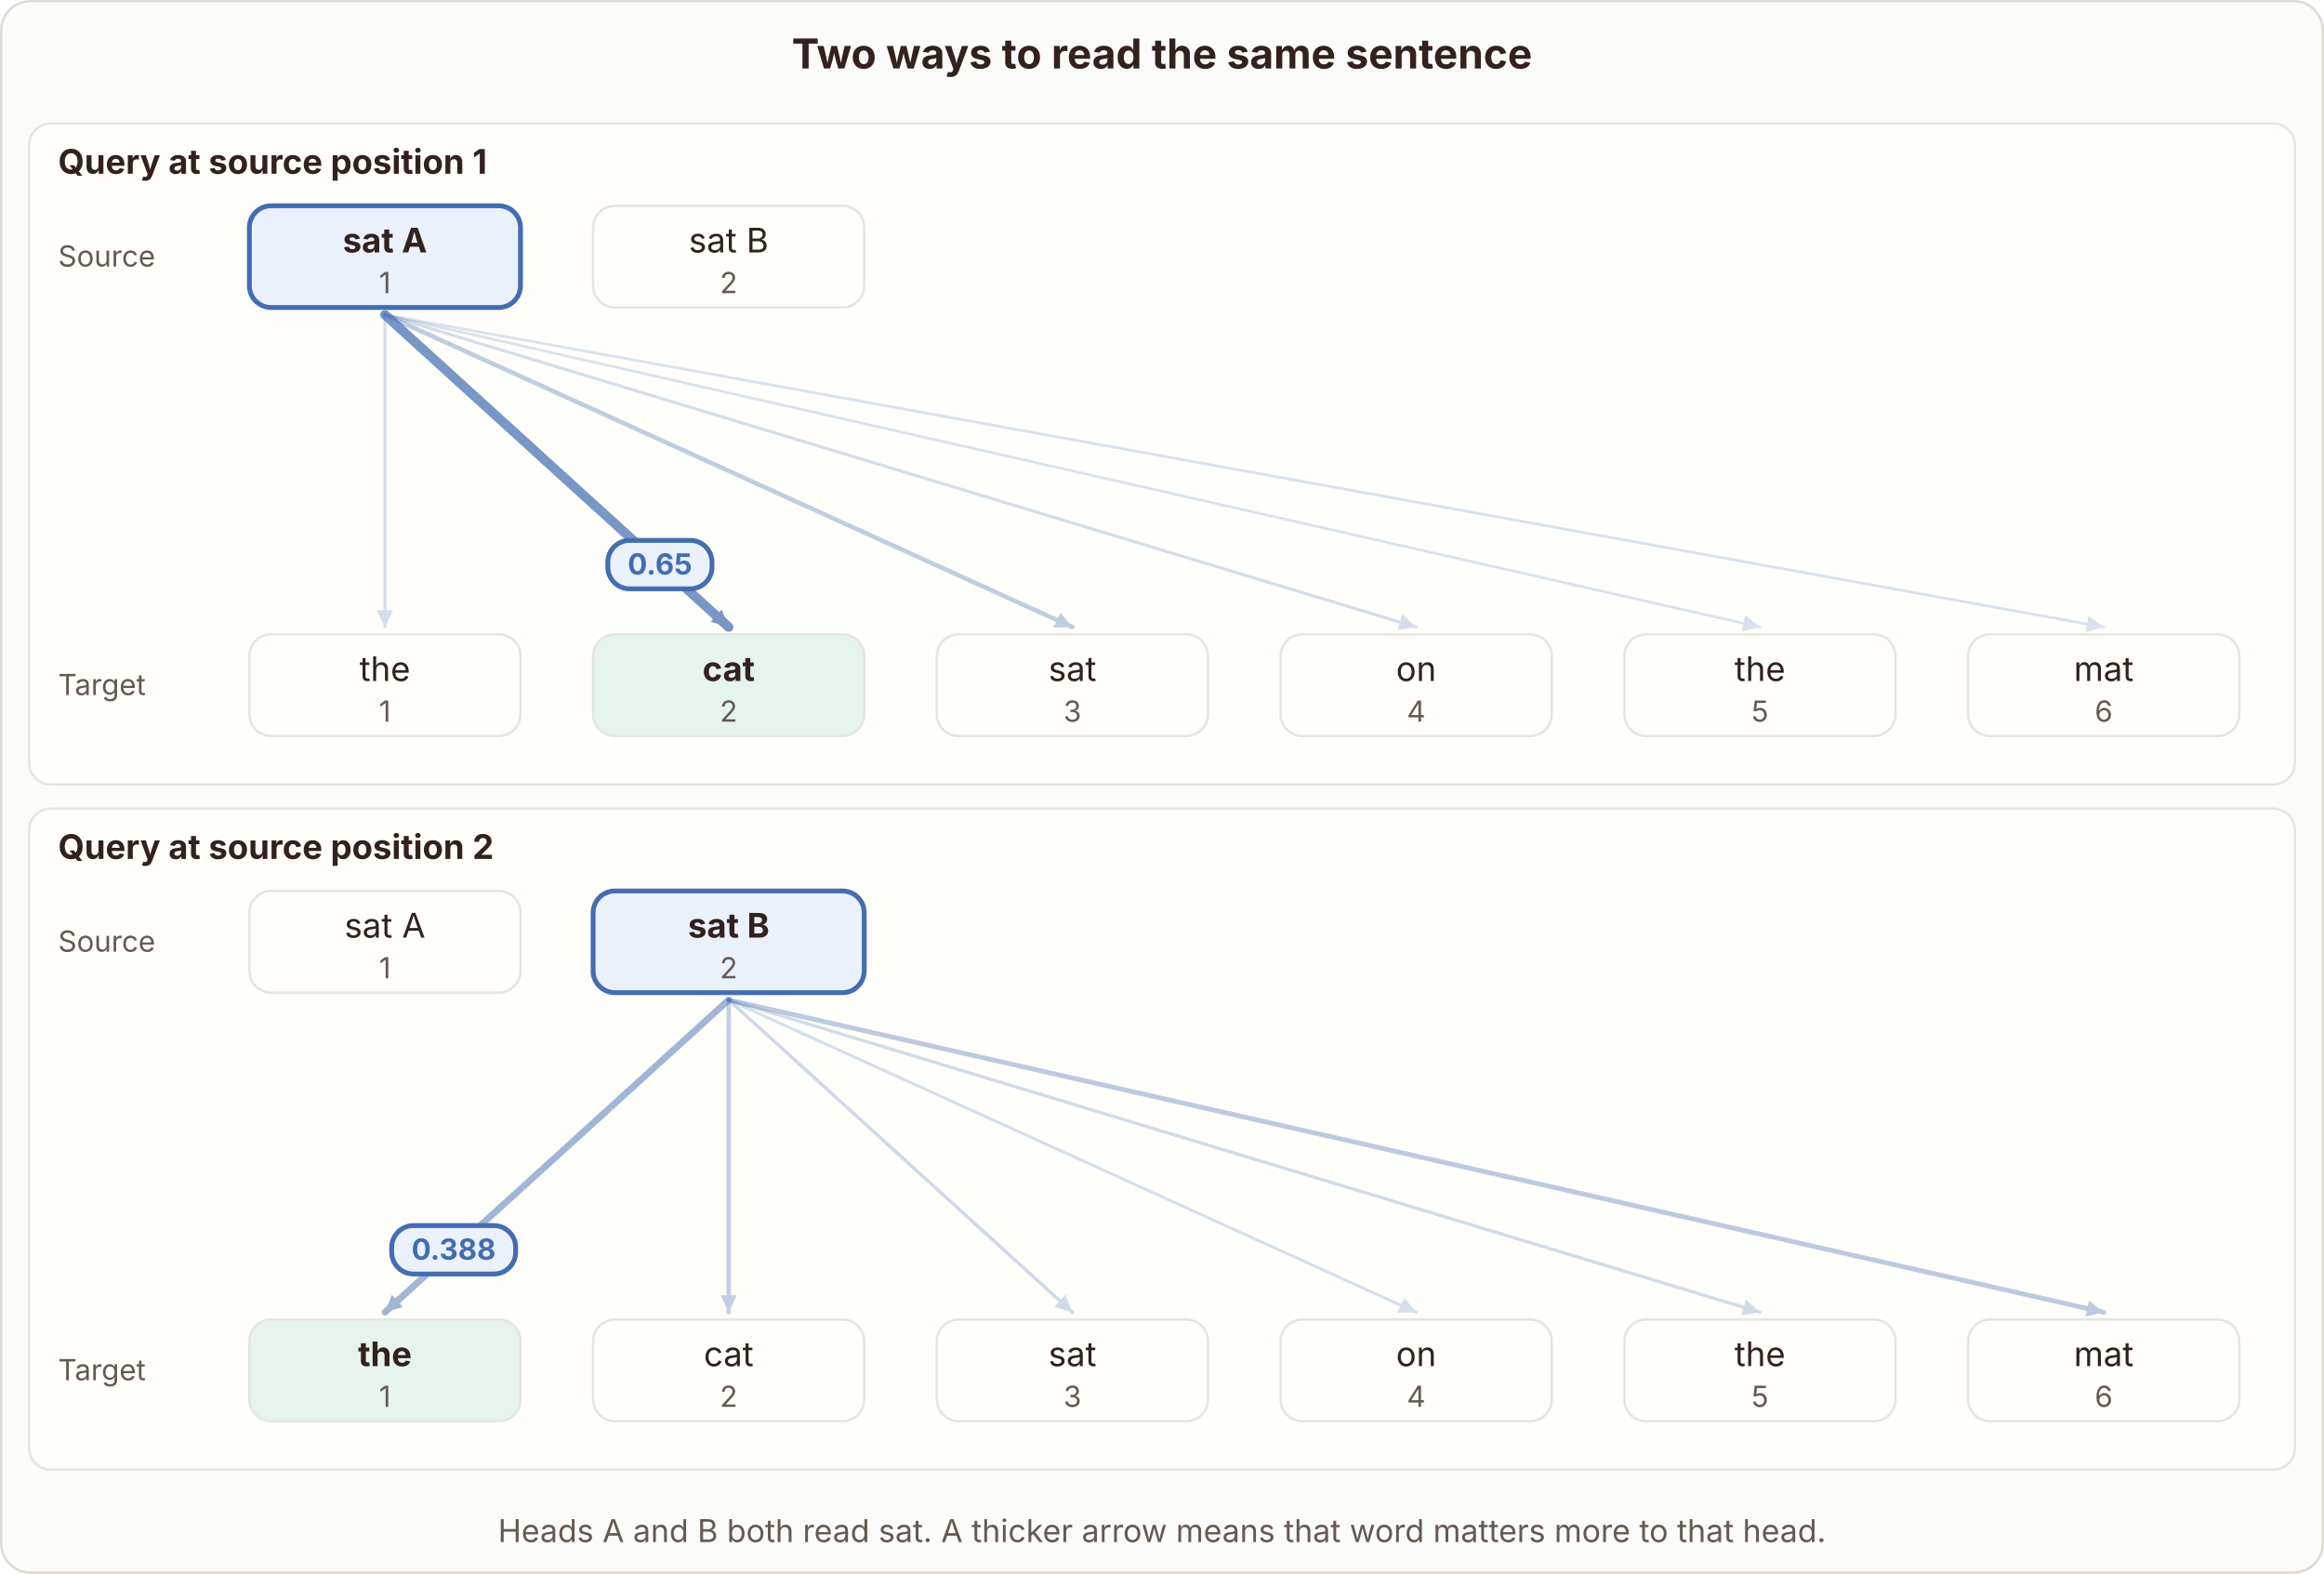
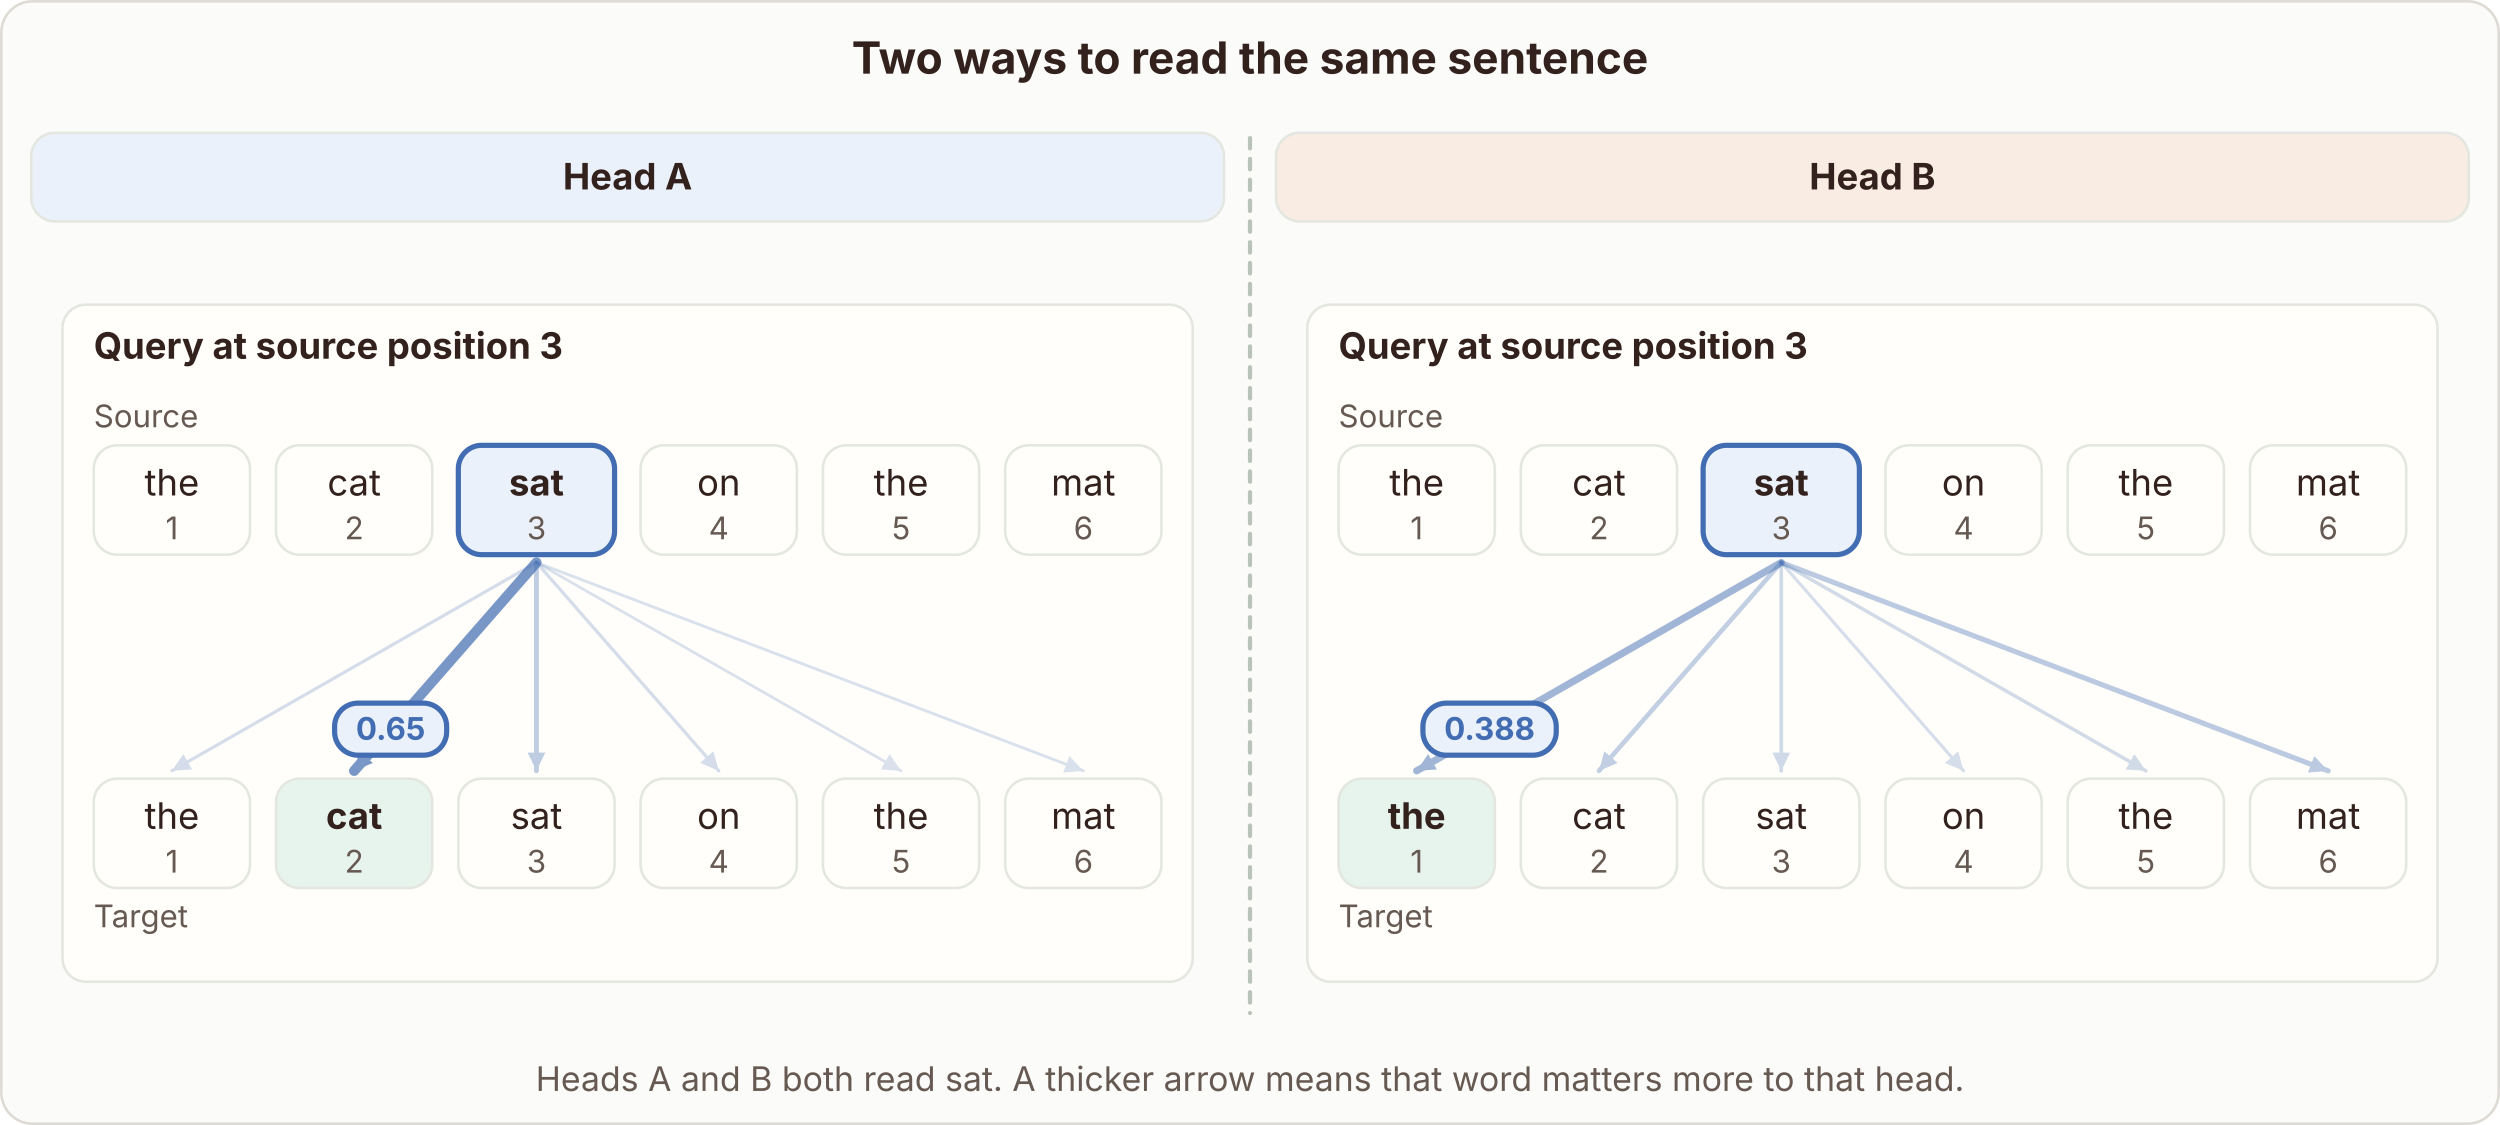
- <svg xmlns="http://www.w3.org/2000/svg" width="960" height="650" viewBox="0 0 960 650" role="img" aria-label="Two ways to read the same sentence Source tokens in order · sat A, sat B Target tokens in order · the, cat, sat, on, the, mat Query “sat A” at source position 1 links to “the” at target position 1 (weight 0.052), “cat” at target position 2 (weight 0.65), “sat” at target position 3 (weight 0.192), “on” at target position 4 (weight 0.059), “the” at target position 5 (weight 0.02), “mat” at target position 6 (weight 0.027) Query “sat B” at source position 2 links to “the” at target position 1 (weight 0.388), “cat” at target position 2 (weight 0.175), “sat” at target position 3 (weight 0.093), “on” at target position 4 (weight 0.049), “the” at target position 5 (weight 0.077), “mat” at target position 6 (weight 0.218) Weights sum to about 1 per query. Heads A and B both read sat. A thicker arrow means that word matters more to that head." font-family="Inter, Liberation Sans, Arial, sans-serif" style="display:block;max-width:none;margin-inline:auto;--color-ink:#202723;--color-ink-2:#5d675f;--color-line:#e3e7e0;--viz-surface:#fffefa" data-tutor-diagram="token-links">
-   <rect x="0.5" y="0.5" width="959" height="649" rx="12" fill="var(--viz-surface, #fbfbfa)" stroke="var(--color-line, #dedad4)" />
+ <svg xmlns="http://www.w3.org/2000/svg" width="960" height="432" viewBox="0 0 960 432" role="img" aria-label="Two ways to read the same sentence Panel: Head A Panel: Head B Head A Source tokens in order · the, cat, sat, on, the, mat Target tokens in order · the, cat, sat, on, the, mat Query “sat” at source position 3 links to “the” at target position 1 (weight 0.052), “cat” at target position 2 (weight 0.65), “sat” at target position 3 (weight 0.192), “on” at target position 4 (weight 0.059), “the” at target position 5 (weight 0.02), “mat” at target position 6 (weight 0.027) Weights sum to about 1 per query. Head B Source tokens in order · the, cat, sat, on, the, mat Target tokens in order · the, cat, sat, on, the, mat Query “sat” at source position 3 links to “the” at target position 1 (weight 0.388), “cat” at target position 2 (weight 0.175), “sat” at target position 3 (weight 0.093), “on” at target position 4 (weight 0.049), “the” at target position 5 (weight 0.077), “mat” at target position 6 (weight 0.218) Weights sum to about 1 per query. Heads A and B both read sat. A thicker arrow means that word matters more to that head." font-family="Inter, Liberation Sans, Arial, sans-serif" style="display:block;max-width:none;margin-inline:auto;--color-ink:#202723;--color-ink-2:#5d675f;--color-line:#e3e7e0;--viz-surface:#fffefa" data-tutor-diagram="comparison">
+   <rect x="0.5" y="0.5" width="959" height="431" rx="12" fill="var(--viz-surface, #fbfbfa)" stroke="var(--color-line, #dedad4)" />
  <text x="480" y="22.5" fill="var(--color-ink, #32211c)" font-size="17" font-weight="700" text-anchor="middle">
    <tspan x="480" y="28.28">Two ways to read the same sentence</tspan>
  </text>
  <g transform="translate(0 39)">
-     <g transform="translate(0 12)" data-tutor-token-panel="0">
-       <rect x="12" y="0" width="936" height="273" rx="9" fill="#fffefa" stroke="#e3e7e0" stroke-width="1" />
-       <text x="24" y="16" fill="var(--color-ink, #32211c)" font-size="14" font-weight="700" text-anchor="start">
-         <tspan x="24" y="20.76">Query at source position 1</tspan>
-       </text>
-       <text x="24" y="55" fill="var(--color-ink-2, #665951)" font-size="12" font-weight="400" text-anchor="start">
-         <tspan x="24" y="59.08">Source</tspan>
-       </text>
-       <text x="24" y="232" fill="var(--color-ink-2, #665951)" font-size="12" font-weight="400" text-anchor="start">
-         <tspan x="24" y="236.08">Target</tspan>
-       </text>
-       <g data-tutor-token-link="0:4" data-tutor-token-weight="0.02" opacity="0.196">
-         <polyline points="159,79 727,208" fill="none" stroke="#426db2" stroke-width="1.09" stroke-linecap="round" stroke-linejoin="round" />
-         <polygon points="727,208 719.421,209.765 720.927,203.134" fill="#426db2" data-tutor-arrowhead="" />
-       </g>
-       <g data-tutor-token-link="0:5" data-tutor-token-weight="0.027" opacity="0.202">
-         <polyline points="159,79 869,208" fill="none" stroke="#426db2" stroke-width="1.121" stroke-linecap="round" stroke-linejoin="round" />
-         <polygon points="869,208 861.505,210.094 862.721,203.403" fill="#426db2" data-tutor-arrowhead="" />
-       </g>
-       <g data-tutor-token-link="0:0" data-tutor-token-weight="0.052" opacity="0.223">
-         <polyline points="159,79 159,208" fill="none" stroke="#426db2" stroke-width="1.234" stroke-linecap="round" stroke-linejoin="round" />
-         <polygon points="159,208 155.6,201 162.4,201" fill="#426db2" data-tutor-arrowhead="" />
-       </g>
-       <g data-tutor-token-link="0:3" data-tutor-token-weight="0.059" opacity="0.228">
-         <polyline points="159,79 585,208" fill="none" stroke="#426db2" stroke-width="1.265" stroke-linecap="round" stroke-linejoin="round" />
-         <polygon points="585,208 577.315,209.225 579.286,202.717" fill="#426db2" data-tutor-arrowhead="" />
-       </g>
-       <g data-tutor-token-link="0:2" data-tutor-token-weight="0.192" opacity="0.337">
-         <polyline points="159,79 443,208" fill="none" stroke="#426db2" stroke-width="1.864" stroke-linecap="round" stroke-linejoin="round" />
-         <polygon points="443,208 435.221,208.201 438.033,202.009" fill="#426db2" data-tutor-arrowhead="" />
-       </g>
-       <g data-tutor-token-link="0:1" data-tutor-token-weight="0.65" opacity="0.713">
-         <polyline points="159,79 301,208" fill="none" stroke="#426db2" stroke-width="3.925" stroke-linecap="round" stroke-linejoin="round" />
-         <polygon points="301,208 293.533,205.81 298.105,200.777" fill="#426db2" data-tutor-arrowhead="" />
-       </g>
-       <g data-tutor-token="source:0" data-tutor-token-query="">
-         <rect x="103" y="34" width="112" height="42" rx="9" fill="#eaf1fb" stroke="#426db2" stroke-width="2" />
-         <text x="159" y="48.5" fill="var(--color-ink, #32211c)" font-size="14" font-weight="700" text-anchor="middle">
-           <tspan x="159" y="53.26">sat A</tspan>
-         </text>
-         <text x="159" y="66" fill="var(--color-ink-2, #665951)" font-size="12" font-weight="400" text-anchor="middle">
-           <tspan x="159" y="70.08">1</tspan>
-         </text>
-       </g>
-       <g data-tutor-token="source:1">
-         <rect x="245" y="34" width="112" height="42" rx="9" fill="#fffefa" stroke="#e3e7e0" stroke-width="1" />
-         <text x="301" y="48.5" fill="var(--color-ink, #32211c)" font-size="14" font-weight="400" text-anchor="middle">
-           <tspan x="301" y="53.26">sat B</tspan>
-         </text>
-         <text x="301" y="66" fill="var(--color-ink-2, #665951)" font-size="12" font-weight="400" text-anchor="middle">
-           <tspan x="301" y="70.08">2</tspan>
-         </text>
-       </g>
-       <g data-tutor-token="target:0">
-         <rect x="103" y="211" width="112" height="42" rx="9" fill="#fffefa" stroke="#e3e7e0" stroke-width="1" />
-         <text x="159" y="225.5" fill="var(--color-ink, #32211c)" font-size="14" font-weight="400" text-anchor="middle">
-           <tspan x="159" y="230.26">the</tspan>
-         </text>
-         <text x="159" y="243" fill="var(--color-ink-2, #665951)" font-size="12" font-weight="400" text-anchor="middle">
-           <tspan x="159" y="247.08">1</tspan>
-         </text>
-       </g>
-       <g data-tutor-token="target:1" data-tutor-token-strongest="">
-         <rect x="245" y="211" width="112" height="42" rx="9" fill="#e7f3ed" stroke="#e3e7e0" stroke-width="1" />
-         <text x="301" y="225.5" fill="var(--color-ink, #32211c)" font-size="14" font-weight="700" text-anchor="middle">
-           <tspan x="301" y="230.26">cat</tspan>
-         </text>
-         <text x="301" y="243" fill="var(--color-ink-2, #665951)" font-size="12" font-weight="400" text-anchor="middle">
-           <tspan x="301" y="247.08">2</tspan>
-         </text>
-       </g>
-       <g data-tutor-token="target:2">
-         <rect x="387" y="211" width="112" height="42" rx="9" fill="#fffefa" stroke="#e3e7e0" stroke-width="1" />
-         <text x="443" y="225.5" fill="var(--color-ink, #32211c)" font-size="14" font-weight="400" text-anchor="middle">
-           <tspan x="443" y="230.26">sat</tspan>
-         </text>
-         <text x="443" y="243" fill="var(--color-ink-2, #665951)" font-size="12" font-weight="400" text-anchor="middle">
-           <tspan x="443" y="247.08">3</tspan>
-         </text>
-       </g>
-       <g data-tutor-token="target:3">
-         <rect x="529" y="211" width="112" height="42" rx="9" fill="#fffefa" stroke="#e3e7e0" stroke-width="1" />
-         <text x="585" y="225.5" fill="var(--color-ink, #32211c)" font-size="14" font-weight="400" text-anchor="middle">
-           <tspan x="585" y="230.26">on</tspan>
-         </text>
-         <text x="585" y="243" fill="var(--color-ink-2, #665951)" font-size="12" font-weight="400" text-anchor="middle">
-           <tspan x="585" y="247.08">4</tspan>
-         </text>
-       </g>
-       <g data-tutor-token="target:4">
-         <rect x="671" y="211" width="112" height="42" rx="9" fill="#fffefa" stroke="#e3e7e0" stroke-width="1" />
-         <text x="727" y="225.5" fill="var(--color-ink, #32211c)" font-size="14" font-weight="400" text-anchor="middle">
-           <tspan x="727" y="230.26">the</tspan>
-         </text>
-         <text x="727" y="243" fill="var(--color-ink-2, #665951)" font-size="12" font-weight="400" text-anchor="middle">
-           <tspan x="727" y="247.08">5</tspan>
-         </text>
-       </g>
-       <g data-tutor-token="target:5">
-         <rect x="813" y="211" width="112" height="42" rx="9" fill="#fffefa" stroke="#e3e7e0" stroke-width="1" />
-         <text x="869" y="225.5" fill="var(--color-ink, #32211c)" font-size="14" font-weight="400" text-anchor="middle">
-           <tspan x="869" y="230.26">mat</tspan>
-         </text>
-         <text x="869" y="243" fill="var(--color-ink-2, #665951)" font-size="12" font-weight="400" text-anchor="middle">
-           <tspan x="869" y="247.08">6</tspan>
-         </text>
-       </g>
-       <g data-tutor-token-largest-weight="0.65">
-         <rect x="251.08" y="172.2" width="43.04" height="20" rx="9" fill="#eaf1fb" stroke="#426db2" stroke-width="2" />
-         <text x="272.6" y="182.2" fill="#426db2" font-size="12" font-weight="700" text-anchor="middle">
-           <tspan x="272.6" y="186.28">0.65</tspan>
-         </text>
+     <polyline points="480,14 480,350" fill="none" stroke="#b9c3b9" stroke-width="1.6" stroke-dasharray="4 4" stroke-linecap="round" stroke-linejoin="round" />
+     <rect x="12" y="12" width="458" height="34" rx="9" fill="#eaf1fb" stroke="#e3e7e0" stroke-width="1" />
+     <text x="241" y="29" fill="var(--color-ink, #32211c)" font-size="14" font-weight="700" text-anchor="middle">
+       <tspan x="241" y="33.76">Head A</tspan>
+     </text>
+     <g transform="translate(12 66)" data-tutor-composition-child="0">
+       <g transform="translate(0 12)" data-tutor-token-panel="2">
+         <rect x="12" y="0" width="434" height="260" rx="9" fill="#fffefa" stroke="#e3e7e0" stroke-width="1" />
+         <text x="24" y="16" fill="var(--color-ink, #32211c)" font-size="14" font-weight="700" text-anchor="start">
+           <tspan x="24" y="20.76">Query at source position 3</tspan>
+         </text>
+         <text x="24" y="43" fill="var(--color-ink-2, #665951)" font-size="12" font-weight="400" text-anchor="start">
+           <tspan x="24" y="47.08">Source</tspan>
+         </text>
+         <text x="24" y="235" fill="var(--color-ink-2, #665951)" font-size="12" font-weight="400" text-anchor="start">
+           <tspan x="24" y="239.08">Target</tspan>
+         </text>
+         <g data-tutor-token-link="2:4" data-tutor-token-weight="0.02" opacity="0.196">
+           <polyline points="194,99 334,179" fill="none" stroke="#426db2" stroke-width="1.09" stroke-linecap="round" stroke-linejoin="round" />
+           <polygon points="334,179 326.235,178.479 329.609,172.575" fill="#426db2" data-tutor-arrowhead="" />
+         </g>
+         <g data-tutor-token-link="2:5" data-tutor-token-weight="0.027" opacity="0.202">
+           <polyline points="194,99 404,179" fill="none" stroke="#426db2" stroke-width="1.121" stroke-linecap="round" stroke-linejoin="round" />
+           <polygon points="404,179 396.248,179.685 398.669,173.331" fill="#426db2" data-tutor-arrowhead="" />
+         </g>
+         <g data-tutor-token-link="2:0" data-tutor-token-weight="0.052" opacity="0.223">
+           <polyline points="194,99 54,179" fill="none" stroke="#426db2" stroke-width="1.234" stroke-linecap="round" stroke-linejoin="round" />
+           <polygon points="54,179 58.391,172.575 61.765,178.479" fill="#426db2" data-tutor-arrowhead="" />
+         </g>
+         <g data-tutor-token-link="2:3" data-tutor-token-weight="0.059" opacity="0.228">
+           <polyline points="194,99 264,179" fill="none" stroke="#426db2" stroke-width="1.265" stroke-linecap="round" stroke-linejoin="round" />
+           <polygon points="264,179 256.832,175.971 261.949,171.493" fill="#426db2" data-tutor-arrowhead="" />
+         </g>
+         <g data-tutor-token-link="2:2" data-tutor-token-weight="0.192" opacity="0.337">
+           <polyline points="194,99 194,179" fill="none" stroke="#426db2" stroke-width="1.864" stroke-linecap="round" stroke-linejoin="round" />
+           <polygon points="194,179 190.6,172 197.4,172" fill="#426db2" data-tutor-arrowhead="" />
+         </g>
+         <g data-tutor-token-link="2:1" data-tutor-token-weight="0.65" opacity="0.713">
+           <polyline points="194,99 124,179" fill="none" stroke="#426db2" stroke-width="3.925" stroke-linecap="round" stroke-linejoin="round" />
+           <polygon points="124,179 126.051,171.493 131.168,175.971" fill="#426db2" data-tutor-arrowhead="" />
+         </g>
+         <g data-tutor-token="source:0">
+           <rect x="24" y="54" width="60" height="42" rx="9" fill="#fffefa" stroke="#e3e7e0" stroke-width="1" />
+           <text x="54" y="68.5" fill="var(--color-ink, #32211c)" font-size="14" font-weight="400" text-anchor="middle">
+             <tspan x="54" y="73.26">the</tspan>
+           </text>
+           <text x="54" y="86" fill="var(--color-ink-2, #665951)" font-size="12" font-weight="400" text-anchor="middle">
+             <tspan x="54" y="90.08">1</tspan>
+           </text>
+         </g>
+         <g data-tutor-token="source:1">
+           <rect x="94" y="54" width="60" height="42" rx="9" fill="#fffefa" stroke="#e3e7e0" stroke-width="1" />
+           <text x="124" y="68.5" fill="var(--color-ink, #32211c)" font-size="14" font-weight="400" text-anchor="middle">
+             <tspan x="124" y="73.26">cat</tspan>
+           </text>
+           <text x="124" y="86" fill="var(--color-ink-2, #665951)" font-size="12" font-weight="400" text-anchor="middle">
+             <tspan x="124" y="90.08">2</tspan>
+           </text>
+         </g>
+         <g data-tutor-token="source:2" data-tutor-token-query="">
+           <rect x="164" y="54" width="60" height="42" rx="9" fill="#eaf1fb" stroke="#426db2" stroke-width="2" />
+           <text x="194" y="68.5" fill="var(--color-ink, #32211c)" font-size="14" font-weight="700" text-anchor="middle">
+             <tspan x="194" y="73.26">sat</tspan>
+           </text>
+           <text x="194" y="86" fill="var(--color-ink-2, #665951)" font-size="12" font-weight="400" text-anchor="middle">
+             <tspan x="194" y="90.08">3</tspan>
+           </text>
+         </g>
+         <g data-tutor-token="source:3">
+           <rect x="234" y="54" width="60" height="42" rx="9" fill="#fffefa" stroke="#e3e7e0" stroke-width="1" />
+           <text x="264" y="68.5" fill="var(--color-ink, #32211c)" font-size="14" font-weight="400" text-anchor="middle">
+             <tspan x="264" y="73.26">on</tspan>
+           </text>
+           <text x="264" y="86" fill="var(--color-ink-2, #665951)" font-size="12" font-weight="400" text-anchor="middle">
+             <tspan x="264" y="90.08">4</tspan>
+           </text>
+         </g>
+         <g data-tutor-token="source:4">
+           <rect x="304" y="54" width="60" height="42" rx="9" fill="#fffefa" stroke="#e3e7e0" stroke-width="1" />
+           <text x="334" y="68.5" fill="var(--color-ink, #32211c)" font-size="14" font-weight="400" text-anchor="middle">
+             <tspan x="334" y="73.26">the</tspan>
+           </text>
+           <text x="334" y="86" fill="var(--color-ink-2, #665951)" font-size="12" font-weight="400" text-anchor="middle">
+             <tspan x="334" y="90.08">5</tspan>
+           </text>
+         </g>
+         <g data-tutor-token="source:5">
+           <rect x="374" y="54" width="60" height="42" rx="9" fill="#fffefa" stroke="#e3e7e0" stroke-width="1" />
+           <text x="404" y="68.5" fill="var(--color-ink, #32211c)" font-size="14" font-weight="400" text-anchor="middle">
+             <tspan x="404" y="73.26">mat</tspan>
+           </text>
+           <text x="404" y="86" fill="var(--color-ink-2, #665951)" font-size="12" font-weight="400" text-anchor="middle">
+             <tspan x="404" y="90.08">6</tspan>
+           </text>
+         </g>
+         <g data-tutor-token="target:0">
+           <rect x="24" y="182" width="60" height="42" rx="9" fill="#fffefa" stroke="#e3e7e0" stroke-width="1" />
+           <text x="54" y="196.5" fill="var(--color-ink, #32211c)" font-size="14" font-weight="400" text-anchor="middle">
+             <tspan x="54" y="201.26">the</tspan>
+           </text>
+           <text x="54" y="214" fill="var(--color-ink-2, #665951)" font-size="12" font-weight="400" text-anchor="middle">
+             <tspan x="54" y="218.08">1</tspan>
+           </text>
+         </g>
+         <g data-tutor-token="target:1" data-tutor-token-strongest="">
+           <rect x="94" y="182" width="60" height="42" rx="9" fill="#e7f3ed" stroke="#e3e7e0" stroke-width="1" />
+           <text x="124" y="196.5" fill="var(--color-ink, #32211c)" font-size="14" font-weight="700" text-anchor="middle">
+             <tspan x="124" y="201.26">cat</tspan>
+           </text>
+           <text x="124" y="214" fill="var(--color-ink-2, #665951)" font-size="12" font-weight="400" text-anchor="middle">
+             <tspan x="124" y="218.08">2</tspan>
+           </text>
+         </g>
+         <g data-tutor-token="target:2">
+           <rect x="164" y="182" width="60" height="42" rx="9" fill="#fffefa" stroke="#e3e7e0" stroke-width="1" />
+           <text x="194" y="196.5" fill="var(--color-ink, #32211c)" font-size="14" font-weight="400" text-anchor="middle">
+             <tspan x="194" y="201.26">sat</tspan>
+           </text>
+           <text x="194" y="214" fill="var(--color-ink-2, #665951)" font-size="12" font-weight="400" text-anchor="middle">
+             <tspan x="194" y="218.08">3</tspan>
+           </text>
+         </g>
+         <g data-tutor-token="target:3">
+           <rect x="234" y="182" width="60" height="42" rx="9" fill="#fffefa" stroke="#e3e7e0" stroke-width="1" />
+           <text x="264" y="196.5" fill="var(--color-ink, #32211c)" font-size="14" font-weight="400" text-anchor="middle">
+             <tspan x="264" y="201.26">on</tspan>
+           </text>
+           <text x="264" y="214" fill="var(--color-ink-2, #665951)" font-size="12" font-weight="400" text-anchor="middle">
+             <tspan x="264" y="218.08">4</tspan>
+           </text>
+         </g>
+         <g data-tutor-token="target:4">
+           <rect x="304" y="182" width="60" height="42" rx="9" fill="#fffefa" stroke="#e3e7e0" stroke-width="1" />
+           <text x="334" y="196.5" fill="var(--color-ink, #32211c)" font-size="14" font-weight="400" text-anchor="middle">
+             <tspan x="334" y="201.26">the</tspan>
+           </text>
+           <text x="334" y="214" fill="var(--color-ink-2, #665951)" font-size="12" font-weight="400" text-anchor="middle">
+             <tspan x="334" y="218.08">5</tspan>
+           </text>
+         </g>
+         <g data-tutor-token="target:5">
+           <rect x="374" y="182" width="60" height="42" rx="9" fill="#fffefa" stroke="#e3e7e0" stroke-width="1" />
+           <text x="404" y="196.5" fill="var(--color-ink, #32211c)" font-size="14" font-weight="400" text-anchor="middle">
+             <tspan x="404" y="201.26">mat</tspan>
+           </text>
+           <text x="404" y="214" fill="var(--color-ink-2, #665951)" font-size="12" font-weight="400" text-anchor="middle">
+             <tspan x="404" y="218.08">6</tspan>
+           </text>
+         </g>
+         <g data-tutor-token-largest-weight="0.65">
+           <rect x="116.48" y="153" width="43.04" height="20" rx="9" fill="#eaf1fb" stroke="#426db2" stroke-width="2" />
+           <text x="138" y="163" fill="#426db2" font-size="12" font-weight="700" text-anchor="middle">
+             <tspan x="138" y="167.08">0.65</tspan>
+           </text>
+         </g>
      </g>
    </g>
-     <g transform="translate(0 295)" data-tutor-token-panel="1">
-       <rect x="12" y="0" width="936" height="273" rx="9" fill="#fffefa" stroke="#e3e7e0" stroke-width="1" />
-       <text x="24" y="16" fill="var(--color-ink, #32211c)" font-size="14" font-weight="700" text-anchor="start">
-         <tspan x="24" y="20.76">Query at source position 2</tspan>
-       </text>
-       <text x="24" y="55" fill="var(--color-ink-2, #665951)" font-size="12" font-weight="400" text-anchor="start">
-         <tspan x="24" y="59.08">Source</tspan>
-       </text>
-       <text x="24" y="232" fill="var(--color-ink-2, #665951)" font-size="12" font-weight="400" text-anchor="start">
-         <tspan x="24" y="236.08">Target</tspan>
-       </text>
-       <g data-tutor-token-link="1:3" data-tutor-token-weight="0.049" opacity="0.22">
-         <polyline points="301,79 585,208" fill="none" stroke="#426db2" stroke-width="1.22" stroke-linecap="round" stroke-linejoin="round" />
-         <polygon points="585,208 577.221,208.201 580.033,202.009" fill="#426db2" data-tutor-arrowhead="" />
-       </g>
-       <g data-tutor-token-link="1:4" data-tutor-token-weight="0.077" opacity="0.243">
-         <polyline points="301,79 727,208" fill="none" stroke="#426db2" stroke-width="1.347" stroke-linecap="round" stroke-linejoin="round" />
-         <polygon points="727,208 719.315,209.225 721.286,202.717" fill="#426db2" data-tutor-arrowhead="" />
-       </g>
-       <g data-tutor-token-link="1:2" data-tutor-token-weight="0.093" opacity="0.256">
-         <polyline points="301,79 443,208" fill="none" stroke="#426db2" stroke-width="1.418" stroke-linecap="round" stroke-linejoin="round" />
-         <polygon points="443,208 435.533,205.81 440.105,200.777" fill="#426db2" data-tutor-arrowhead="" />
-       </g>
-       <g data-tutor-token-link="1:1" data-tutor-token-weight="0.175" opacity="0.324">
-         <polyline points="301,79 301,208" fill="none" stroke="#426db2" stroke-width="1.788" stroke-linecap="round" stroke-linejoin="round" />
-         <polygon points="301,208 297.6,201 304.4,201" fill="#426db2" data-tutor-arrowhead="" />
-       </g>
-       <g data-tutor-token-link="1:5" data-tutor-token-weight="0.218" opacity="0.359">
-         <polyline points="301,79 869,208" fill="none" stroke="#426db2" stroke-width="1.981" stroke-linecap="round" stroke-linejoin="round" />
-         <polygon points="869,208 861.421,209.765 862.927,203.134" fill="#426db2" data-tutor-arrowhead="" />
-       </g>
-       <g data-tutor-token-link="1:0" data-tutor-token-weight="0.388" opacity="0.498">
-         <polyline points="301,79 159,208" fill="none" stroke="#426db2" stroke-width="2.746" stroke-linecap="round" stroke-linejoin="round" />
-         <polygon points="159,208 161.895,200.777 166.467,205.81" fill="#426db2" data-tutor-arrowhead="" />
-       </g>
-       <g data-tutor-token="source:0">
-         <rect x="103" y="34" width="112" height="42" rx="9" fill="#fffefa" stroke="#e3e7e0" stroke-width="1" />
-         <text x="159" y="48.5" fill="var(--color-ink, #32211c)" font-size="14" font-weight="400" text-anchor="middle">
-           <tspan x="159" y="53.26">sat A</tspan>
-         </text>
-         <text x="159" y="66" fill="var(--color-ink-2, #665951)" font-size="12" font-weight="400" text-anchor="middle">
-           <tspan x="159" y="70.08">1</tspan>
-         </text>
-       </g>
-       <g data-tutor-token="source:1" data-tutor-token-query="">
-         <rect x="245" y="34" width="112" height="42" rx="9" fill="#eaf1fb" stroke="#426db2" stroke-width="2" />
-         <text x="301" y="48.5" fill="var(--color-ink, #32211c)" font-size="14" font-weight="700" text-anchor="middle">
-           <tspan x="301" y="53.26">sat B</tspan>
-         </text>
-         <text x="301" y="66" fill="var(--color-ink-2, #665951)" font-size="12" font-weight="400" text-anchor="middle">
-           <tspan x="301" y="70.08">2</tspan>
-         </text>
-       </g>
-       <g data-tutor-token="target:0" data-tutor-token-strongest="">
-         <rect x="103" y="211" width="112" height="42" rx="9" fill="#e7f3ed" stroke="#e3e7e0" stroke-width="1" />
-         <text x="159" y="225.5" fill="var(--color-ink, #32211c)" font-size="14" font-weight="700" text-anchor="middle">
-           <tspan x="159" y="230.26">the</tspan>
-         </text>
-         <text x="159" y="243" fill="var(--color-ink-2, #665951)" font-size="12" font-weight="400" text-anchor="middle">
-           <tspan x="159" y="247.08">1</tspan>
-         </text>
-       </g>
-       <g data-tutor-token="target:1">
-         <rect x="245" y="211" width="112" height="42" rx="9" fill="#fffefa" stroke="#e3e7e0" stroke-width="1" />
-         <text x="301" y="225.5" fill="var(--color-ink, #32211c)" font-size="14" font-weight="400" text-anchor="middle">
-           <tspan x="301" y="230.26">cat</tspan>
-         </text>
-         <text x="301" y="243" fill="var(--color-ink-2, #665951)" font-size="12" font-weight="400" text-anchor="middle">
-           <tspan x="301" y="247.08">2</tspan>
-         </text>
-       </g>
-       <g data-tutor-token="target:2">
-         <rect x="387" y="211" width="112" height="42" rx="9" fill="#fffefa" stroke="#e3e7e0" stroke-width="1" />
-         <text x="443" y="225.5" fill="var(--color-ink, #32211c)" font-size="14" font-weight="400" text-anchor="middle">
-           <tspan x="443" y="230.26">sat</tspan>
-         </text>
-         <text x="443" y="243" fill="var(--color-ink-2, #665951)" font-size="12" font-weight="400" text-anchor="middle">
-           <tspan x="443" y="247.08">3</tspan>
-         </text>
-       </g>
-       <g data-tutor-token="target:3">
-         <rect x="529" y="211" width="112" height="42" rx="9" fill="#fffefa" stroke="#e3e7e0" stroke-width="1" />
-         <text x="585" y="225.5" fill="var(--color-ink, #32211c)" font-size="14" font-weight="400" text-anchor="middle">
-           <tspan x="585" y="230.26">on</tspan>
-         </text>
-         <text x="585" y="243" fill="var(--color-ink-2, #665951)" font-size="12" font-weight="400" text-anchor="middle">
-           <tspan x="585" y="247.08">4</tspan>
-         </text>
-       </g>
-       <g data-tutor-token="target:4">
-         <rect x="671" y="211" width="112" height="42" rx="9" fill="#fffefa" stroke="#e3e7e0" stroke-width="1" />
-         <text x="727" y="225.5" fill="var(--color-ink, #32211c)" font-size="14" font-weight="400" text-anchor="middle">
-           <tspan x="727" y="230.26">the</tspan>
-         </text>
-         <text x="727" y="243" fill="var(--color-ink-2, #665951)" font-size="12" font-weight="400" text-anchor="middle">
-           <tspan x="727" y="247.08">5</tspan>
-         </text>
-       </g>
-       <g data-tutor-token="target:5">
-         <rect x="813" y="211" width="112" height="42" rx="9" fill="#fffefa" stroke="#e3e7e0" stroke-width="1" />
-         <text x="869" y="225.5" fill="var(--color-ink, #32211c)" font-size="14" font-weight="400" text-anchor="middle">
-           <tspan x="869" y="230.26">mat</tspan>
-         </text>
-         <text x="869" y="243" fill="var(--color-ink-2, #665951)" font-size="12" font-weight="400" text-anchor="middle">
-           <tspan x="869" y="247.08">6</tspan>
-         </text>
-       </g>
-       <g data-tutor-token-largest-weight="0.388">
-         <rect x="161.8" y="172.2" width="51.2" height="20" rx="9" fill="#eaf1fb" stroke="#426db2" stroke-width="2" />
-         <text x="187.4" y="182.2" fill="#426db2" font-size="12" font-weight="700" text-anchor="middle">
-           <tspan x="187.4" y="186.28">0.388</tspan>
-         </text>
+     <rect x="490" y="12" width="458" height="34" rx="9" fill="#f8ece3" stroke="#e3e7e0" stroke-width="1" />
+     <text x="719" y="29" fill="var(--color-ink, #32211c)" font-size="14" font-weight="700" text-anchor="middle">
+       <tspan x="719" y="33.76">Head B</tspan>
+     </text>
+     <g transform="translate(490 66)" data-tutor-composition-child="1">
+       <g transform="translate(0 12)" data-tutor-token-panel="2">
+         <rect x="12" y="0" width="434" height="260" rx="9" fill="#fffefa" stroke="#e3e7e0" stroke-width="1" />
+         <text x="24" y="16" fill="var(--color-ink, #32211c)" font-size="14" font-weight="700" text-anchor="start">
+           <tspan x="24" y="20.76">Query at source position 3</tspan>
+         </text>
+         <text x="24" y="43" fill="var(--color-ink-2, #665951)" font-size="12" font-weight="400" text-anchor="start">
+           <tspan x="24" y="47.08">Source</tspan>
+         </text>
+         <text x="24" y="235" fill="var(--color-ink-2, #665951)" font-size="12" font-weight="400" text-anchor="start">
+           <tspan x="24" y="239.08">Target</tspan>
+         </text>
+         <g data-tutor-token-link="2:3" data-tutor-token-weight="0.049" opacity="0.22">
+           <polyline points="194,99 264,179" fill="none" stroke="#426db2" stroke-width="1.22" stroke-linecap="round" stroke-linejoin="round" />
+           <polygon points="264,179 256.832,175.971 261.949,171.493" fill="#426db2" data-tutor-arrowhead="" />
+         </g>
+         <g data-tutor-token-link="2:4" data-tutor-token-weight="0.077" opacity="0.243">
+           <polyline points="194,99 334,179" fill="none" stroke="#426db2" stroke-width="1.347" stroke-linecap="round" stroke-linejoin="round" />
+           <polygon points="334,179 326.235,178.479 329.609,172.575" fill="#426db2" data-tutor-arrowhead="" />
+         </g>
+         <g data-tutor-token-link="2:2" data-tutor-token-weight="0.093" opacity="0.256">
+           <polyline points="194,99 194,179" fill="none" stroke="#426db2" stroke-width="1.418" stroke-linecap="round" stroke-linejoin="round" />
+           <polygon points="194,179 190.6,172 197.4,172" fill="#426db2" data-tutor-arrowhead="" />
+         </g>
+         <g data-tutor-token-link="2:1" data-tutor-token-weight="0.175" opacity="0.324">
+           <polyline points="194,99 124,179" fill="none" stroke="#426db2" stroke-width="1.788" stroke-linecap="round" stroke-linejoin="round" />
+           <polygon points="124,179 126.051,171.493 131.168,175.971" fill="#426db2" data-tutor-arrowhead="" />
+         </g>
+         <g data-tutor-token-link="2:5" data-tutor-token-weight="0.218" opacity="0.359">
+           <polyline points="194,99 404,179" fill="none" stroke="#426db2" stroke-width="1.981" stroke-linecap="round" stroke-linejoin="round" />
+           <polygon points="404,179 396.248,179.685 398.669,173.331" fill="#426db2" data-tutor-arrowhead="" />
+         </g>
+         <g data-tutor-token-link="2:0" data-tutor-token-weight="0.388" opacity="0.498">
+           <polyline points="194,99 54,179" fill="none" stroke="#426db2" stroke-width="2.746" stroke-linecap="round" stroke-linejoin="round" />
+           <polygon points="54,179 58.391,172.575 61.765,178.479" fill="#426db2" data-tutor-arrowhead="" />
+         </g>
+         <g data-tutor-token="source:0">
+           <rect x="24" y="54" width="60" height="42" rx="9" fill="#fffefa" stroke="#e3e7e0" stroke-width="1" />
+           <text x="54" y="68.5" fill="var(--color-ink, #32211c)" font-size="14" font-weight="400" text-anchor="middle">
+             <tspan x="54" y="73.26">the</tspan>
+           </text>
+           <text x="54" y="86" fill="var(--color-ink-2, #665951)" font-size="12" font-weight="400" text-anchor="middle">
+             <tspan x="54" y="90.08">1</tspan>
+           </text>
+         </g>
+         <g data-tutor-token="source:1">
+           <rect x="94" y="54" width="60" height="42" rx="9" fill="#fffefa" stroke="#e3e7e0" stroke-width="1" />
+           <text x="124" y="68.5" fill="var(--color-ink, #32211c)" font-size="14" font-weight="400" text-anchor="middle">
+             <tspan x="124" y="73.26">cat</tspan>
+           </text>
+           <text x="124" y="86" fill="var(--color-ink-2, #665951)" font-size="12" font-weight="400" text-anchor="middle">
+             <tspan x="124" y="90.08">2</tspan>
+           </text>
+         </g>
+         <g data-tutor-token="source:2" data-tutor-token-query="">
+           <rect x="164" y="54" width="60" height="42" rx="9" fill="#eaf1fb" stroke="#426db2" stroke-width="2" />
+           <text x="194" y="68.5" fill="var(--color-ink, #32211c)" font-size="14" font-weight="700" text-anchor="middle">
+             <tspan x="194" y="73.26">sat</tspan>
+           </text>
+           <text x="194" y="86" fill="var(--color-ink-2, #665951)" font-size="12" font-weight="400" text-anchor="middle">
+             <tspan x="194" y="90.08">3</tspan>
+           </text>
+         </g>
+         <g data-tutor-token="source:3">
+           <rect x="234" y="54" width="60" height="42" rx="9" fill="#fffefa" stroke="#e3e7e0" stroke-width="1" />
+           <text x="264" y="68.5" fill="var(--color-ink, #32211c)" font-size="14" font-weight="400" text-anchor="middle">
+             <tspan x="264" y="73.26">on</tspan>
+           </text>
+           <text x="264" y="86" fill="var(--color-ink-2, #665951)" font-size="12" font-weight="400" text-anchor="middle">
+             <tspan x="264" y="90.08">4</tspan>
+           </text>
+         </g>
+         <g data-tutor-token="source:4">
+           <rect x="304" y="54" width="60" height="42" rx="9" fill="#fffefa" stroke="#e3e7e0" stroke-width="1" />
+           <text x="334" y="68.5" fill="var(--color-ink, #32211c)" font-size="14" font-weight="400" text-anchor="middle">
+             <tspan x="334" y="73.26">the</tspan>
+           </text>
+           <text x="334" y="86" fill="var(--color-ink-2, #665951)" font-size="12" font-weight="400" text-anchor="middle">
+             <tspan x="334" y="90.08">5</tspan>
+           </text>
+         </g>
+         <g data-tutor-token="source:5">
+           <rect x="374" y="54" width="60" height="42" rx="9" fill="#fffefa" stroke="#e3e7e0" stroke-width="1" />
+           <text x="404" y="68.5" fill="var(--color-ink, #32211c)" font-size="14" font-weight="400" text-anchor="middle">
+             <tspan x="404" y="73.26">mat</tspan>
+           </text>
+           <text x="404" y="86" fill="var(--color-ink-2, #665951)" font-size="12" font-weight="400" text-anchor="middle">
+             <tspan x="404" y="90.08">6</tspan>
+           </text>
+         </g>
+         <g data-tutor-token="target:0" data-tutor-token-strongest="">
+           <rect x="24" y="182" width="60" height="42" rx="9" fill="#e7f3ed" stroke="#e3e7e0" stroke-width="1" />
+           <text x="54" y="196.5" fill="var(--color-ink, #32211c)" font-size="14" font-weight="700" text-anchor="middle">
+             <tspan x="54" y="201.26">the</tspan>
+           </text>
+           <text x="54" y="214" fill="var(--color-ink-2, #665951)" font-size="12" font-weight="400" text-anchor="middle">
+             <tspan x="54" y="218.08">1</tspan>
+           </text>
+         </g>
+         <g data-tutor-token="target:1">
+           <rect x="94" y="182" width="60" height="42" rx="9" fill="#fffefa" stroke="#e3e7e0" stroke-width="1" />
+           <text x="124" y="196.5" fill="var(--color-ink, #32211c)" font-size="14" font-weight="400" text-anchor="middle">
+             <tspan x="124" y="201.26">cat</tspan>
+           </text>
+           <text x="124" y="214" fill="var(--color-ink-2, #665951)" font-size="12" font-weight="400" text-anchor="middle">
+             <tspan x="124" y="218.08">2</tspan>
+           </text>
+         </g>
+         <g data-tutor-token="target:2">
+           <rect x="164" y="182" width="60" height="42" rx="9" fill="#fffefa" stroke="#e3e7e0" stroke-width="1" />
+           <text x="194" y="196.5" fill="var(--color-ink, #32211c)" font-size="14" font-weight="400" text-anchor="middle">
+             <tspan x="194" y="201.26">sat</tspan>
+           </text>
+           <text x="194" y="214" fill="var(--color-ink-2, #665951)" font-size="12" font-weight="400" text-anchor="middle">
+             <tspan x="194" y="218.08">3</tspan>
+           </text>
+         </g>
+         <g data-tutor-token="target:3">
+           <rect x="234" y="182" width="60" height="42" rx="9" fill="#fffefa" stroke="#e3e7e0" stroke-width="1" />
+           <text x="264" y="196.5" fill="var(--color-ink, #32211c)" font-size="14" font-weight="400" text-anchor="middle">
+             <tspan x="264" y="201.26">on</tspan>
+           </text>
+           <text x="264" y="214" fill="var(--color-ink-2, #665951)" font-size="12" font-weight="400" text-anchor="middle">
+             <tspan x="264" y="218.08">4</tspan>
+           </text>
+         </g>
+         <g data-tutor-token="target:4">
+           <rect x="304" y="182" width="60" height="42" rx="9" fill="#fffefa" stroke="#e3e7e0" stroke-width="1" />
+           <text x="334" y="196.5" fill="var(--color-ink, #32211c)" font-size="14" font-weight="400" text-anchor="middle">
+             <tspan x="334" y="201.26">the</tspan>
+           </text>
+           <text x="334" y="214" fill="var(--color-ink-2, #665951)" font-size="12" font-weight="400" text-anchor="middle">
+             <tspan x="334" y="218.08">5</tspan>
+           </text>
+         </g>
+         <g data-tutor-token="target:5">
+           <rect x="374" y="182" width="60" height="42" rx="9" fill="#fffefa" stroke="#e3e7e0" stroke-width="1" />
+           <text x="404" y="196.5" fill="var(--color-ink, #32211c)" font-size="14" font-weight="400" text-anchor="middle">
+             <tspan x="404" y="201.26">mat</tspan>
+           </text>
+           <text x="404" y="214" fill="var(--color-ink-2, #665951)" font-size="12" font-weight="400" text-anchor="middle">
+             <tspan x="404" y="218.08">6</tspan>
+           </text>
+         </g>
+         <g data-tutor-token-largest-weight="0.388">
+           <rect x="56.4" y="153" width="51.2" height="20" rx="9" fill="#eaf1fb" stroke="#426db2" stroke-width="2" />
+           <text x="82" y="163" fill="#426db2" font-size="12" font-weight="700" text-anchor="middle">
+             <tspan x="82" y="167.08">0.388</tspan>
+           </text>
+         </g>
      </g>
    </g>
  </g>
-   <text x="480" y="632.5" fill="var(--color-ink-2, #665951)" font-size="13" font-weight="400" text-anchor="middle">
-     <tspan x="480" y="636.92">Heads A and B both read sat. A thicker arrow means that word matters more to that head.</tspan>
+   <text x="480" y="414.5" fill="var(--color-ink-2, #665951)" font-size="13" font-weight="400" text-anchor="middle">
+     <tspan x="480" y="418.92">Heads A and B both read sat. A thicker arrow means that word matters more to that head.</tspan>
  </text>
</svg>
